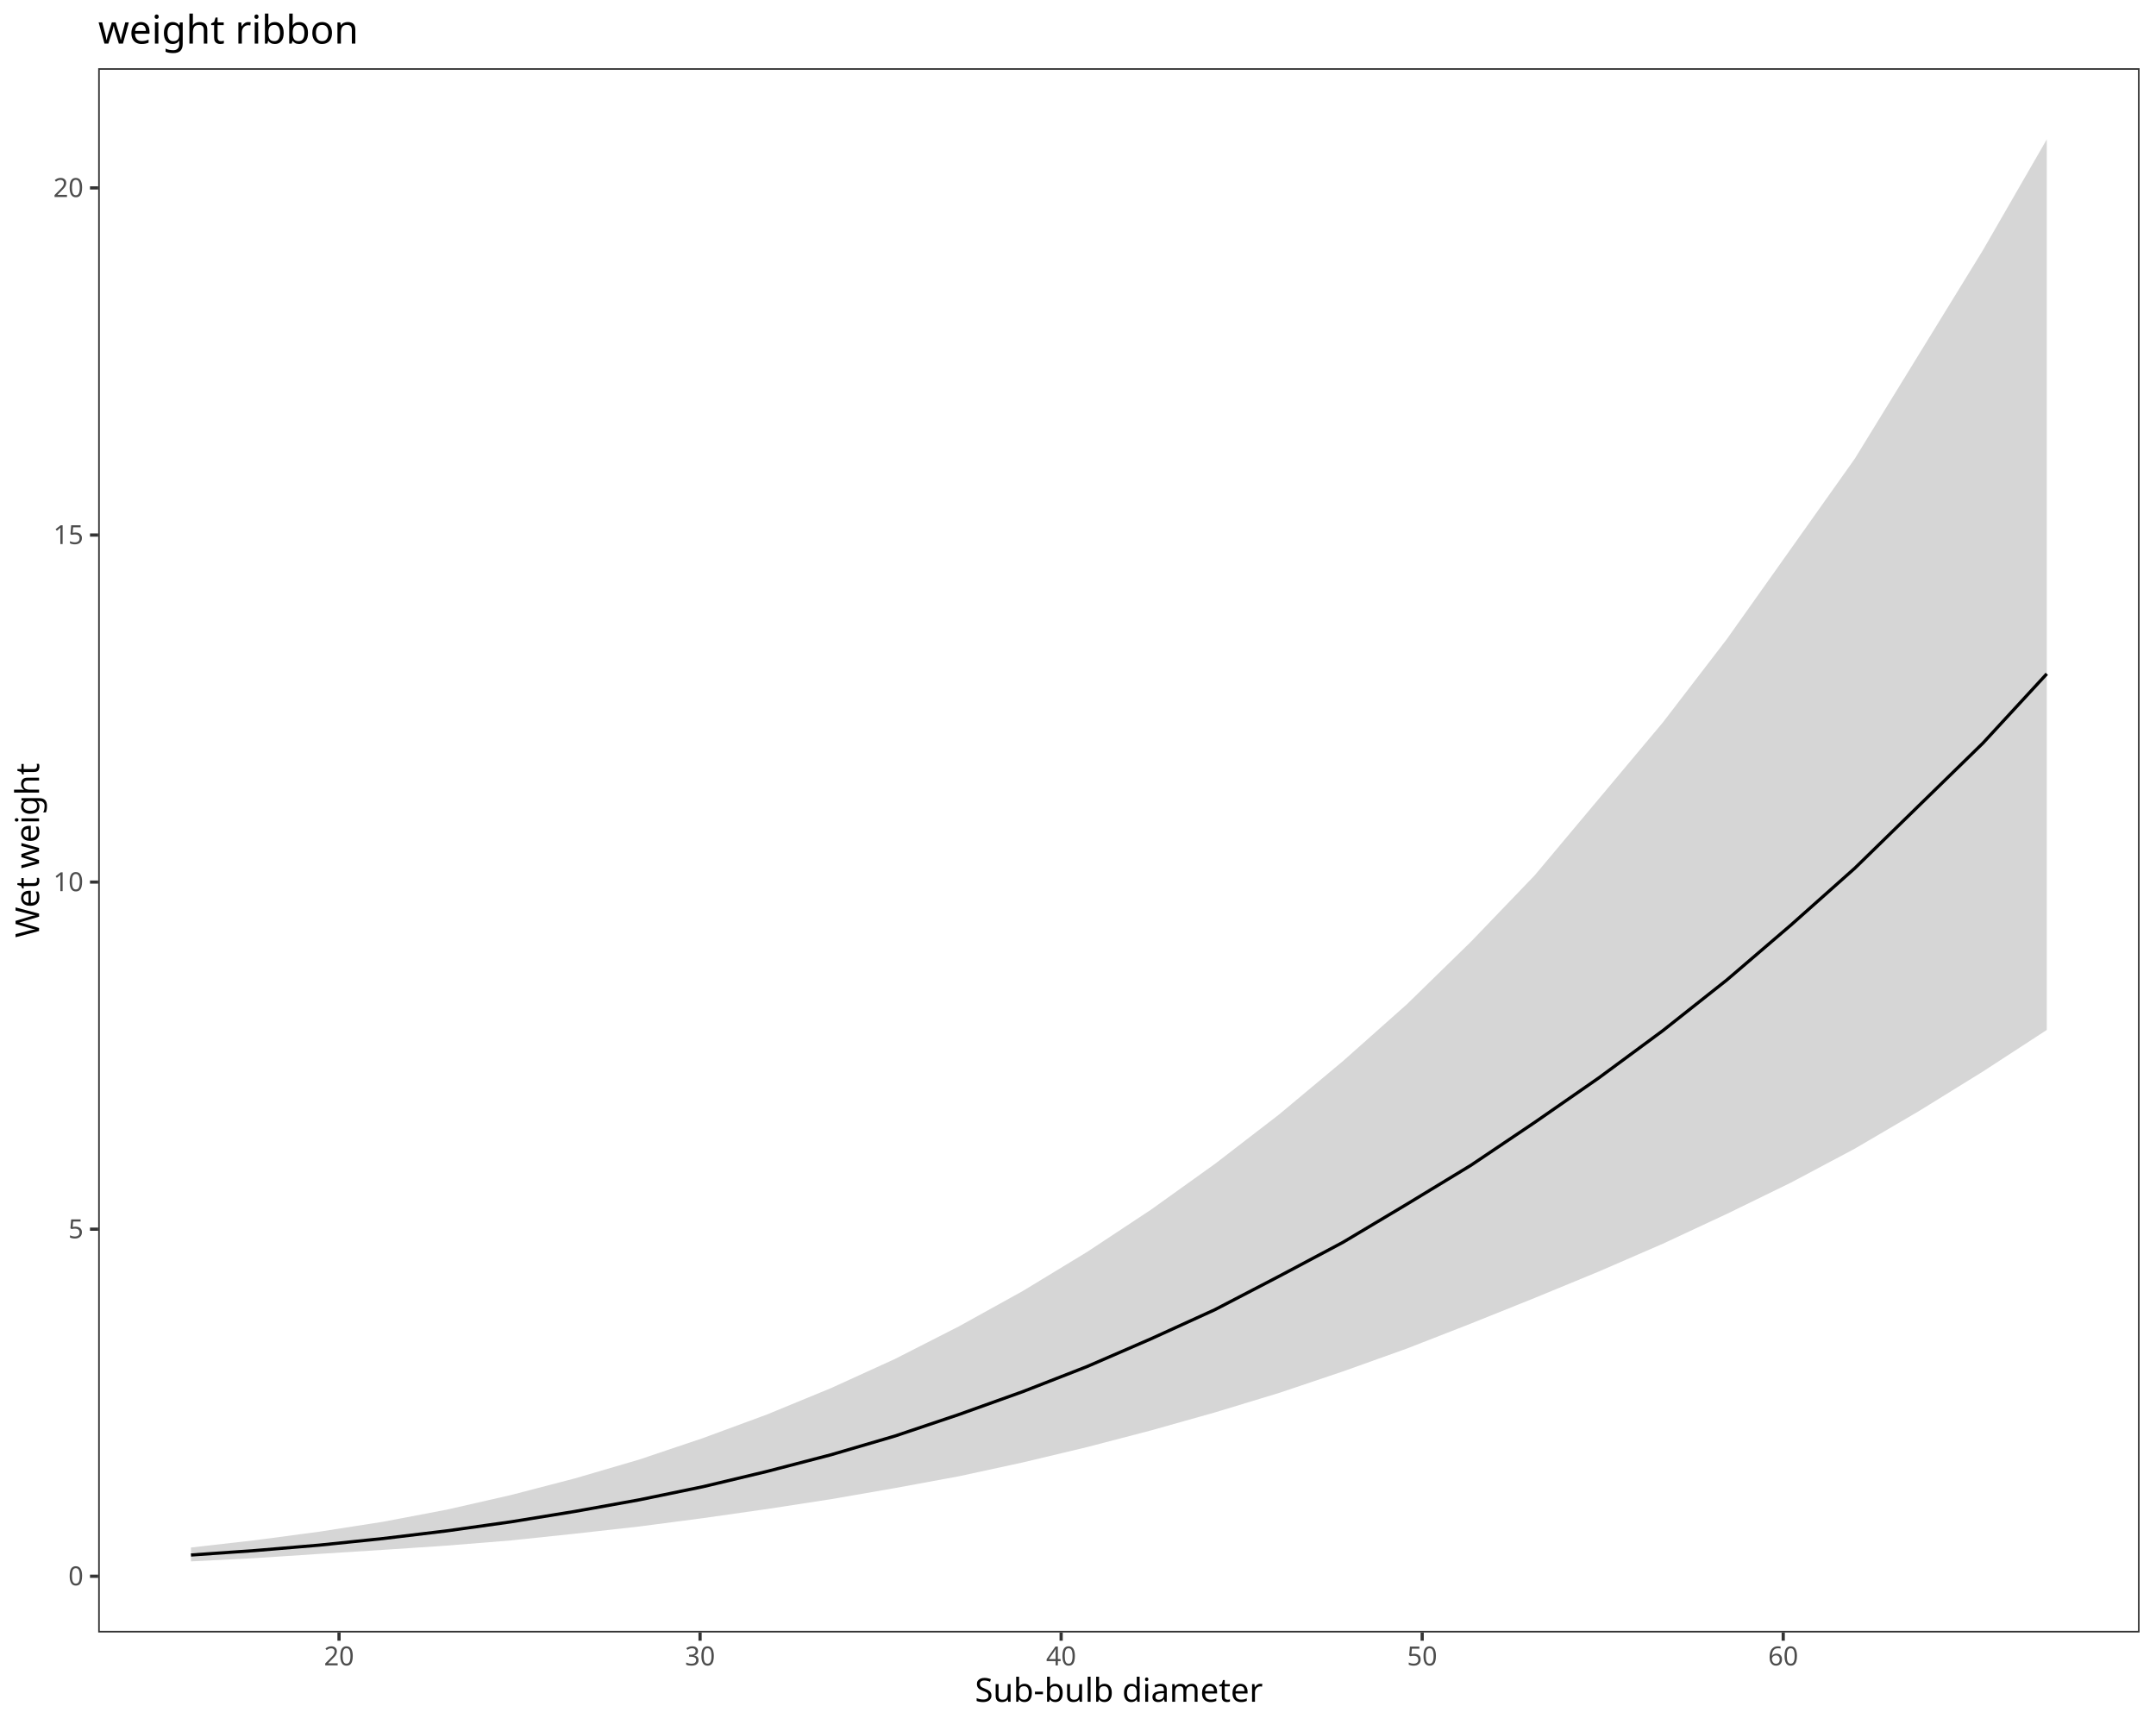
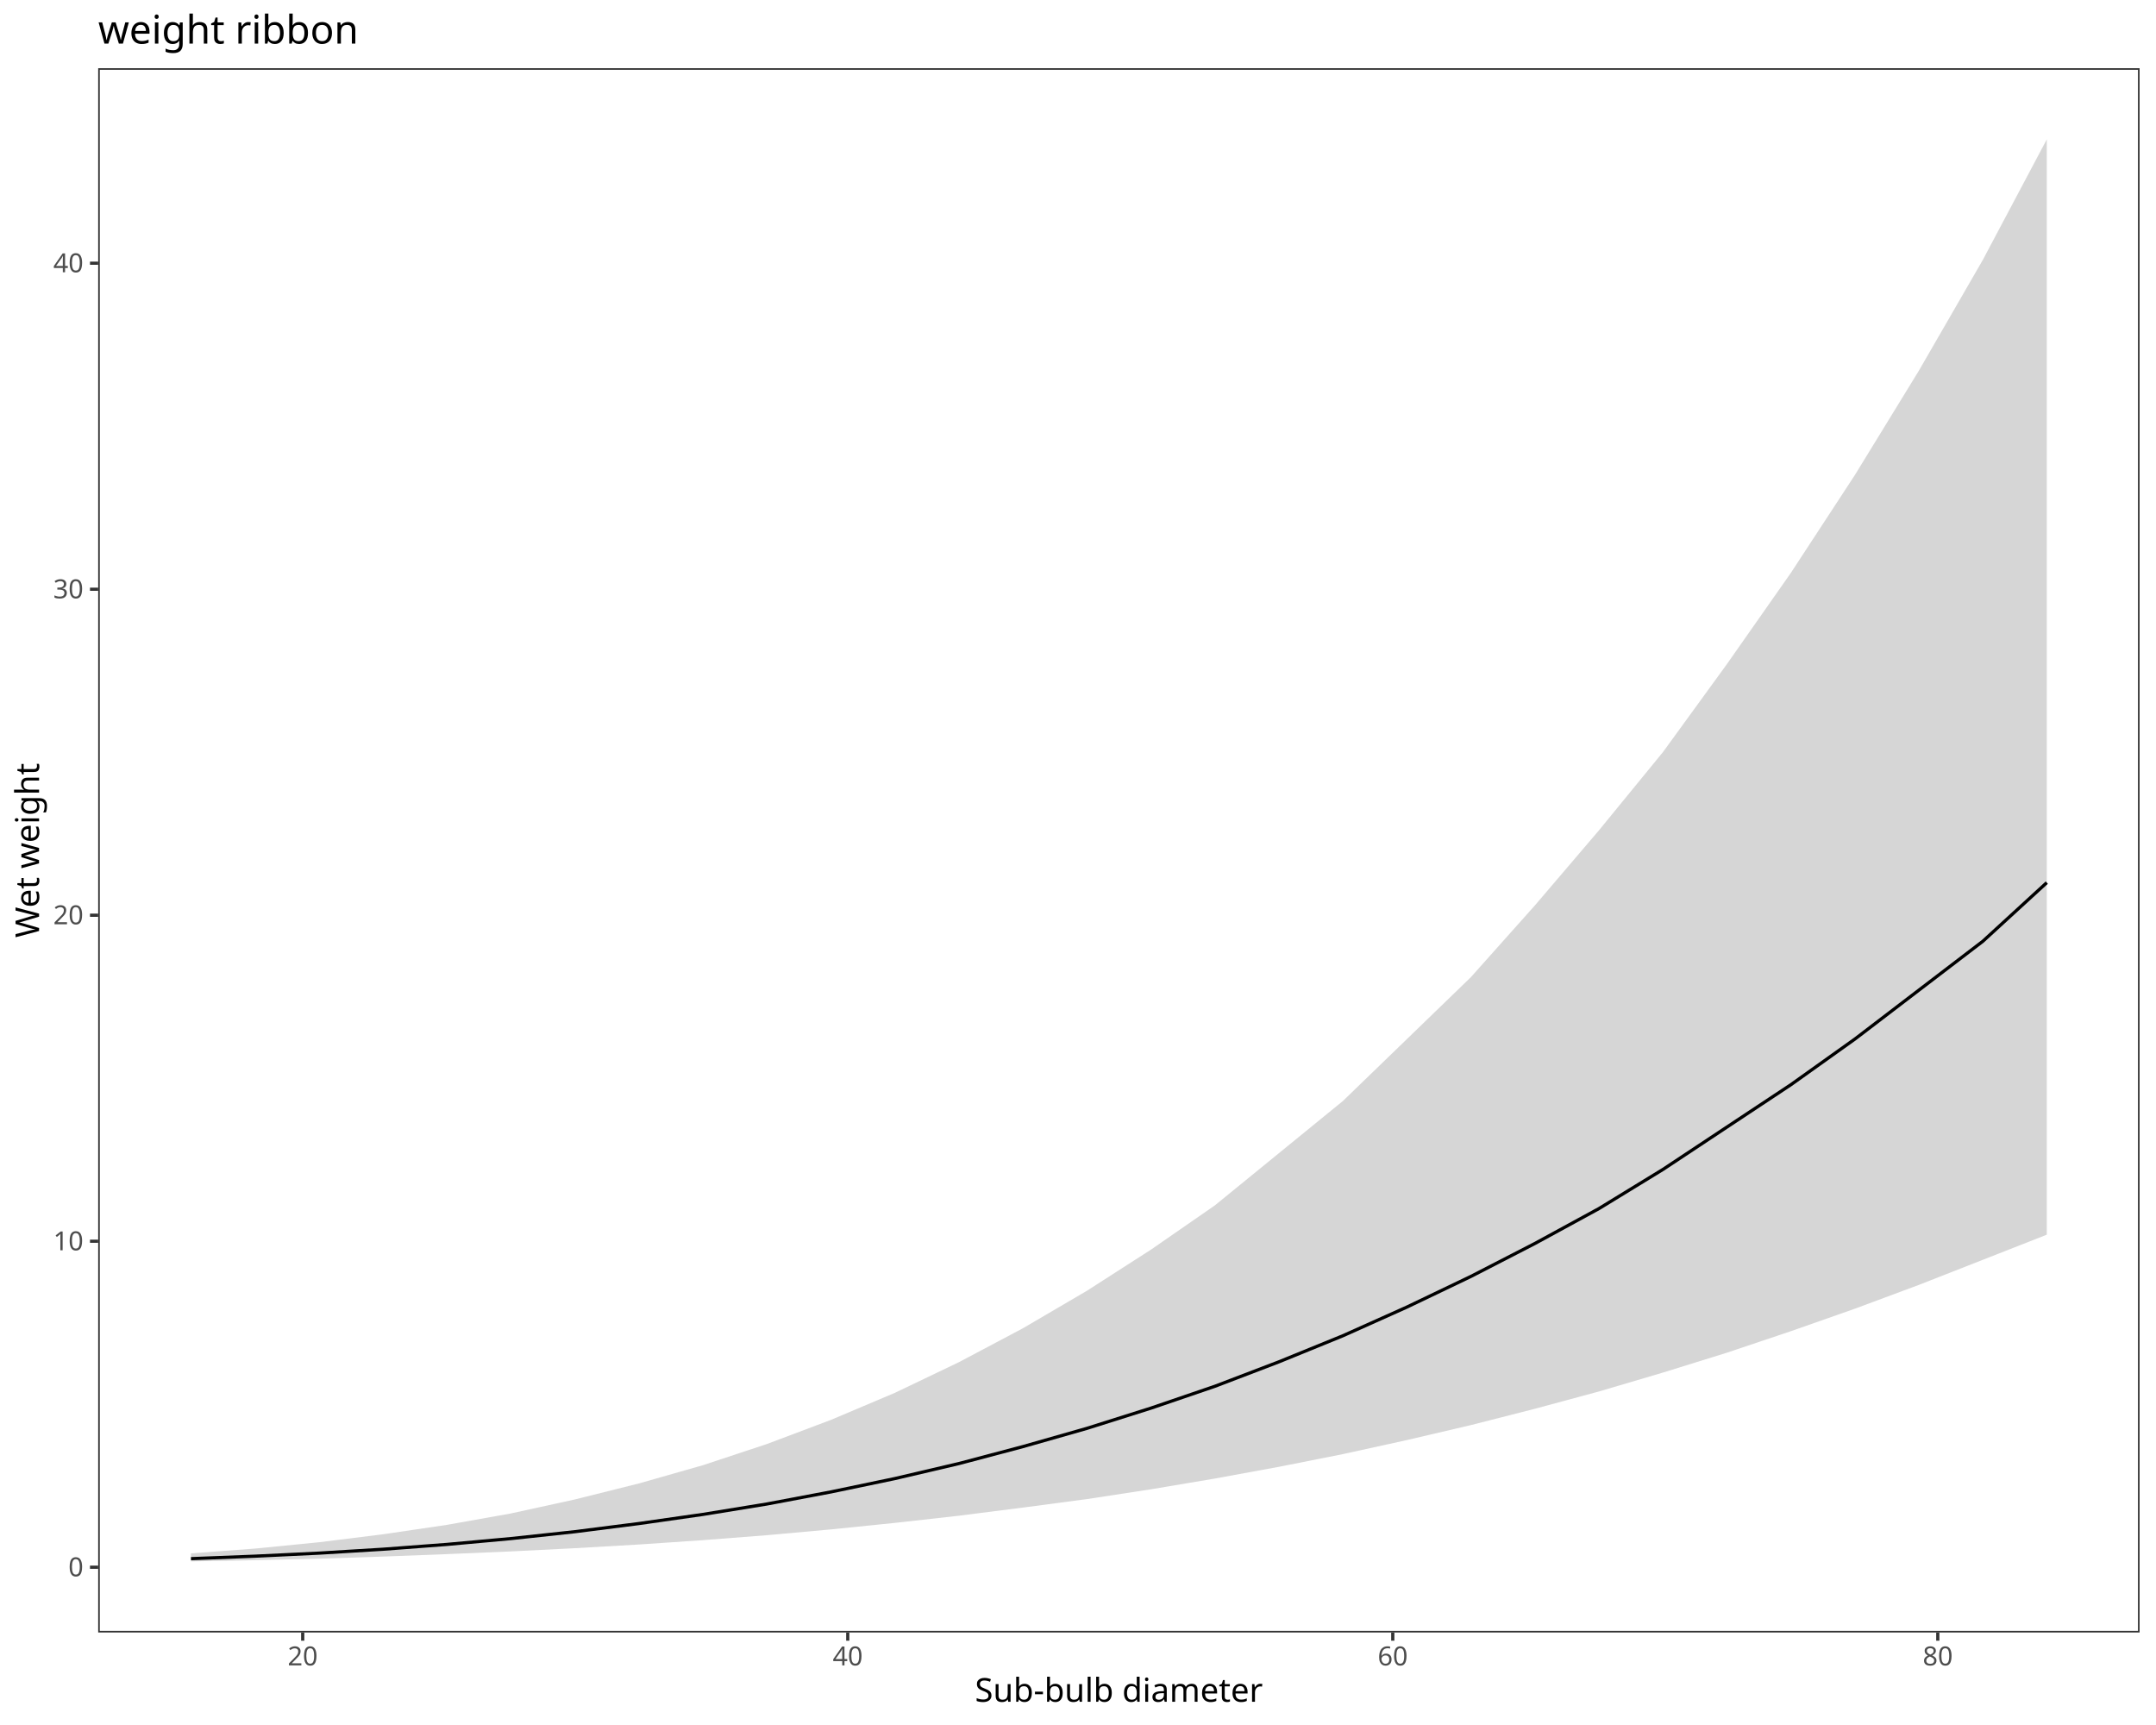
<svg xmlns="http://www.w3.org/2000/svg" class="svglite" data-engine-version="2.0" width="720.00pt" height="576.00pt" viewBox="0 0 720.00 576.00">
  <defs>
    <style type="text/css">
    .svglite line, .svglite polyline, .svglite polygon, .svglite path, .svglite rect, .svglite circle {
      fill: none;
      stroke: #000000;
      stroke-linecap: round;
      stroke-linejoin: round;
      stroke-miterlimit: 10.00;
    }
  </style>
  </defs>
  <rect width="100%" height="100%" style="stroke: none; fill: #FFFFFF;" />
  <defs>
    <clipPath id="cpMC4wMHw3MjAuMDB8MC4wMHw1NzYuMDA=">
      <rect x="0.00" y="0.00" width="720.00" height="576.00" />
    </clipPath>
  </defs>
  <g clip-path="url(#cpMC4wMHw3MjAuMDB8MC4wMHw1NzYuMDA=)">
    <rect x="0.00" y="0.00" width="720.00" height="576.00" style="stroke-width: 1.07; stroke: #FFFFFF; fill: #FFFFFF;" />
  </g>
  <defs>
    <clipPath id="cpMzIuNzl8NzE0LjUyfDIyLjc4fDU0NS4xMQ==">
      <rect x="32.79" y="22.78" width="681.73" height="522.33" />
    </clipPath>
  </defs>
  <g clip-path="url(#cpMzIuNzl8NzE0LjUyfDIyLjc4fDU0NS4xMQ==)">
    <rect x="32.79" y="22.78" width="681.73" height="522.33" style="stroke-width: 1.07; stroke: none; fill: #FFFFFF;" />
-     <polygon points="63.78,516.73 85.15,514.30 106.52,511.47 127.89,508.14 149.26,504.08 170.63,499.21 192.01,493.65 213.38,487.39 234.75,480.20 256.12,472.32 277.49,463.52 298.86,453.78 320.23,442.89 341.60,431.06 362.97,418.08 384.34,403.95 405.71,388.65 427.08,372.19 448.45,354.34 469.83,335.34 491.20,314.47 512.57,292.22 533.94,266.73 555.31,241.23 576.68,213.41 598.05,183.28 619.42,153.15 640.79,118.38 662.16,83.61 683.53,46.53 683.53,343.91 662.16,357.82 640.79,371.03 619.42,383.55 598.05,394.91 576.68,405.34 555.31,415.30 533.94,424.57 512.57,433.38 491.20,441.96 469.83,450.30 448.45,457.95 427.08,465.14 405.71,471.63 384.34,477.65 362.97,483.22 341.60,488.32 320.23,492.95 298.86,496.89 277.49,500.60 256.12,503.89 234.75,506.93 213.38,509.73 192.01,512.12 170.63,514.37 149.26,516.09 127.89,517.52 106.52,518.87 85.15,520.28 63.78,521.37 " style="stroke-width: 0.00; stroke: none; stroke-linecap: butt; fill: #333333; fill-opacity: 0.20;" />
-     <polyline points="63.78,516.73 85.15,514.30 106.52,511.47 127.89,508.14 149.26,504.08 170.63,499.21 192.01,493.65 213.38,487.39 234.75,480.20 256.12,472.32 277.49,463.52 298.86,453.78 320.23,442.89 341.60,431.06 362.97,418.08 384.34,403.95 405.71,388.65 427.08,372.19 448.45,354.34 469.83,335.34 491.20,314.47 512.57,292.22 533.94,266.73 555.31,241.23 576.68,213.41 598.05,183.28 619.42,153.15 640.79,118.38 662.16,83.61 683.53,46.53 " style="stroke-width: 1.07; stroke: none; stroke-linecap: butt;" />
-     <polyline points="683.53,343.91 662.16,357.82 640.79,371.03 619.42,383.55 598.05,394.91 576.68,405.34 555.31,415.30 533.94,424.57 512.57,433.38 491.20,441.96 469.83,450.30 448.45,457.95 427.08,465.14 405.71,471.63 384.34,477.65 362.97,483.22 341.60,488.32 320.23,492.95 298.86,496.89 277.49,500.60 256.12,503.89 234.75,506.93 213.38,509.73 192.01,512.12 170.63,514.37 149.26,516.09 127.89,517.52 106.52,518.87 85.15,520.28 63.78,521.37 " style="stroke-width: 1.07; stroke: none; stroke-linecap: butt;" />
-     <polyline points="63.78,519.24 85.15,517.75 106.52,515.95 127.89,513.74 149.26,511.17 170.63,508.16 192.01,504.68 213.38,500.83 234.75,496.43 256.12,491.33 277.49,485.77 298.86,479.51 320.23,472.32 341.60,464.67 362.97,456.33 384.34,447.06 405.71,437.32 427.08,426.20 448.45,414.84 469.83,402.09 491.20,389.11 512.57,374.74 533.94,359.91 555.31,344.14 576.68,327.22 598.05,308.91 619.42,289.90 640.79,269.04 662.16,248.18 683.53,225.00 " style="stroke-width: 1.07; stroke-linecap: butt;" />
+     <polygon points="63.78,518.69 85.15,517.09 106.52,514.98 127.89,512.32 149.26,509.17 170.63,505.36 192.01,500.68 213.38,495.34 234.75,489.25 256.12,482.17 277.49,474.12 298.86,465.08 320.23,454.85 341.60,443.53 362.97,431.01 384.34,417.29 405.71,402.49 427.08,385.07 448.45,367.65 469.83,346.97 491.20,326.29 512.57,302.34 533.94,277.30 555.31,251.18 576.68,221.79 598.05,191.31 619.42,158.65 640.79,123.81 662.16,86.80 683.53,46.53 683.53,412.28 662.16,420.67 640.79,429.05 619.42,437.00 598.05,444.51 576.68,451.69 555.31,458.33 533.94,464.64 512.57,470.41 491.20,475.86 469.83,480.86 448.45,485.55 427.08,489.79 405.71,493.71 384.34,497.30 362.97,500.57 341.60,503.40 320.23,506.12 298.86,508.51 277.49,510.69 256.12,512.62 234.75,514.28 213.38,515.73 192.01,516.96 170.63,518.04 149.26,518.94 127.89,519.76 106.52,520.47 85.15,520.97 63.78,521.37 " style="stroke-width: 0.00; stroke: none; stroke-linecap: butt; fill: #333333; fill-opacity: 0.20;" />
+     <polyline points="63.78,518.69 85.15,517.09 106.52,514.98 127.89,512.32 149.26,509.17 170.63,505.36 192.01,500.68 213.38,495.34 234.75,489.25 256.12,482.17 277.49,474.12 298.86,465.08 320.23,454.85 341.60,443.53 362.97,431.01 384.34,417.29 405.71,402.49 427.08,385.07 448.45,367.65 469.83,346.97 491.20,326.29 512.57,302.34 533.94,277.30 555.31,251.18 576.68,221.79 598.05,191.31 619.42,158.65 640.79,123.81 662.16,86.80 683.53,46.53 " style="stroke-width: 1.07; stroke: none; stroke-linecap: butt;" />
+     <polyline points="683.53,412.28 662.16,420.67 640.79,429.05 619.42,437.00 598.05,444.51 576.68,451.69 555.31,458.33 533.94,464.64 512.57,470.41 491.20,475.86 469.83,480.86 448.45,485.55 427.08,489.79 405.71,493.71 384.34,497.30 362.97,500.57 341.60,503.40 320.23,506.12 298.86,508.51 277.49,510.69 256.12,512.62 234.75,514.28 213.38,515.73 192.01,516.96 170.63,518.04 149.26,518.94 127.89,519.76 106.52,520.47 85.15,520.97 63.78,521.37 " style="stroke-width: 1.07; stroke: none; stroke-linecap: butt;" />
+     <polyline points="63.78,520.46 85.15,519.63 106.52,518.61 127.89,517.31 149.26,515.70 170.63,513.75 192.01,511.45 213.38,508.73 234.75,505.68 256.12,502.20 277.49,498.17 298.86,493.71 320.23,488.70 341.60,483.04 362.97,476.95 384.34,470.20 405.71,462.90 427.08,454.74 448.45,446.03 469.83,436.45 491.20,426.22 512.57,415.22 533.94,403.58 555.31,390.51 576.68,376.36 598.05,362.21 619.42,346.97 640.79,330.64 662.16,314.31 683.53,294.72 " style="stroke-width: 1.07; stroke-linecap: butt;" />
    <rect x="32.79" y="22.78" width="681.73" height="522.33" style="stroke-width: 1.07; stroke: #333333;" />
  </g>
  <g clip-path="url(#cpMC4wMHw3MjAuMDB8MC4wMHw1NzYuMDA=)">
-     <text x="27.86" y="529.36" text-anchor="end" style="font-size: 8.80px; fill: #4D4D4D; font-family: sans;" textLength="4.89px" lengthAdjust="spacingAndGlyphs">0</text>
-     <text x="27.86" y="413.46" text-anchor="end" style="font-size: 8.80px; fill: #4D4D4D; font-family: sans;" textLength="4.89px" lengthAdjust="spacingAndGlyphs">5</text>
-     <text x="27.86" y="297.57" text-anchor="end" style="font-size: 8.80px; fill: #4D4D4D; font-family: sans;" textLength="9.79px" lengthAdjust="spacingAndGlyphs">10</text>
-     <text x="27.86" y="181.67" text-anchor="end" style="font-size: 8.80px; fill: #4D4D4D; font-family: sans;" textLength="9.79px" lengthAdjust="spacingAndGlyphs">15</text>
-     <text x="27.86" y="65.78" text-anchor="end" style="font-size: 8.80px; fill: #4D4D4D; font-family: sans;" textLength="9.79px" lengthAdjust="spacingAndGlyphs">20</text>
-     <polyline points="30.05,526.33 32.79,526.33 " style="stroke-width: 1.07; stroke: #333333; stroke-linecap: butt;" />
-     <polyline points="30.05,410.44 32.79,410.44 " style="stroke-width: 1.07; stroke: #333333; stroke-linecap: butt;" />
-     <polyline points="30.05,294.54 32.79,294.54 " style="stroke-width: 1.07; stroke: #333333; stroke-linecap: butt;" />
-     <polyline points="30.05,178.65 32.79,178.65 " style="stroke-width: 1.07; stroke: #333333; stroke-linecap: butt;" />
-     <polyline points="30.05,62.75 32.79,62.75 " style="stroke-width: 1.07; stroke: #333333; stroke-linecap: butt;" />
-     <polyline points="113.22,547.85 113.22,545.11 " style="stroke-width: 1.07; stroke: #333333; stroke-linecap: butt;" />
-     <polyline points="233.79,547.85 233.79,545.11 " style="stroke-width: 1.07; stroke: #333333; stroke-linecap: butt;" />
-     <polyline points="354.37,547.85 354.37,545.11 " style="stroke-width: 1.07; stroke: #333333; stroke-linecap: butt;" />
-     <polyline points="474.94,547.85 474.94,545.11 " style="stroke-width: 1.07; stroke: #333333; stroke-linecap: butt;" />
-     <polyline points="595.51,547.85 595.51,545.11 " style="stroke-width: 1.07; stroke: #333333; stroke-linecap: butt;" />
-     <text x="113.22" y="556.10" text-anchor="middle" style="font-size: 8.80px; fill: #4D4D4D; font-family: sans;" textLength="9.79px" lengthAdjust="spacingAndGlyphs">20</text>
-     <text x="233.79" y="556.10" text-anchor="middle" style="font-size: 8.80px; fill: #4D4D4D; font-family: sans;" textLength="9.79px" lengthAdjust="spacingAndGlyphs">30</text>
-     <text x="354.37" y="556.10" text-anchor="middle" style="font-size: 8.80px; fill: #4D4D4D; font-family: sans;" textLength="9.79px" lengthAdjust="spacingAndGlyphs">40</text>
-     <text x="474.94" y="556.10" text-anchor="middle" style="font-size: 8.80px; fill: #4D4D4D; font-family: sans;" textLength="9.79px" lengthAdjust="spacingAndGlyphs">50</text>
-     <text x="595.51" y="556.10" text-anchor="middle" style="font-size: 8.80px; fill: #4D4D4D; font-family: sans;" textLength="9.79px" lengthAdjust="spacingAndGlyphs">60</text>
+     <text x="27.86" y="526.35" text-anchor="end" style="font-size: 8.80px; fill: #4D4D4D; font-family: sans;" textLength="4.89px" lengthAdjust="spacingAndGlyphs">0</text>
+     <text x="27.86" y="417.49" text-anchor="end" style="font-size: 8.80px; fill: #4D4D4D; font-family: sans;" textLength="9.79px" lengthAdjust="spacingAndGlyphs">10</text>
+     <text x="27.86" y="308.63" text-anchor="end" style="font-size: 8.80px; fill: #4D4D4D; font-family: sans;" textLength="9.79px" lengthAdjust="spacingAndGlyphs">20</text>
+     <text x="27.86" y="199.78" text-anchor="end" style="font-size: 8.80px; fill: #4D4D4D; font-family: sans;" textLength="9.79px" lengthAdjust="spacingAndGlyphs">30</text>
+     <text x="27.86" y="90.92" text-anchor="end" style="font-size: 8.80px; fill: #4D4D4D; font-family: sans;" textLength="9.79px" lengthAdjust="spacingAndGlyphs">40</text>
+     <polyline points="30.05,523.32 32.79,523.32 " style="stroke-width: 1.07; stroke: #333333; stroke-linecap: butt;" />
+     <polyline points="30.05,414.46 32.79,414.46 " style="stroke-width: 1.07; stroke: #333333; stroke-linecap: butt;" />
+     <polyline points="30.05,305.61 32.79,305.61 " style="stroke-width: 1.07; stroke: #333333; stroke-linecap: butt;" />
+     <polyline points="30.05,196.75 32.79,196.75 " style="stroke-width: 1.07; stroke: #333333; stroke-linecap: butt;" />
+     <polyline points="30.05,87.89 32.79,87.89 " style="stroke-width: 1.07; stroke: #333333; stroke-linecap: butt;" />
+     <polyline points="101.09,547.85 101.09,545.11 " style="stroke-width: 1.07; stroke: #333333; stroke-linecap: butt;" />
+     <polyline points="283.11,547.85 283.11,545.11 " style="stroke-width: 1.07; stroke: #333333; stroke-linecap: butt;" />
+     <polyline points="465.12,547.85 465.12,545.11 " style="stroke-width: 1.07; stroke: #333333; stroke-linecap: butt;" />
+     <polyline points="647.13,547.85 647.13,545.11 " style="stroke-width: 1.07; stroke: #333333; stroke-linecap: butt;" />
+     <text x="101.09" y="556.10" text-anchor="middle" style="font-size: 8.80px; fill: #4D4D4D; font-family: sans;" textLength="9.79px" lengthAdjust="spacingAndGlyphs">20</text>
+     <text x="283.11" y="556.10" text-anchor="middle" style="font-size: 8.80px; fill: #4D4D4D; font-family: sans;" textLength="9.79px" lengthAdjust="spacingAndGlyphs">40</text>
+     <text x="465.12" y="556.10" text-anchor="middle" style="font-size: 8.80px; fill: #4D4D4D; font-family: sans;" textLength="9.79px" lengthAdjust="spacingAndGlyphs">60</text>
+     <text x="647.13" y="556.10" text-anchor="middle" style="font-size: 8.80px; fill: #4D4D4D; font-family: sans;" textLength="9.79px" lengthAdjust="spacingAndGlyphs">80</text>
    <text x="373.66" y="568.24" text-anchor="middle" style="font-size: 11.00px; font-family: sans;" textLength="89.89px" lengthAdjust="spacingAndGlyphs">Sub-bulb diameter</text>
    <text transform="translate(13.05,283.95) rotate(-90)" text-anchor="middle" style="font-size: 11.00px; font-family: sans;" textLength="54.41px" lengthAdjust="spacingAndGlyphs">Wet weight</text>
    <text x="32.79" y="14.56" style="font-size: 13.20px; font-family: sans;" textLength="78.52px" lengthAdjust="spacingAndGlyphs">weight ribbon</text>
  </g>
</svg>
